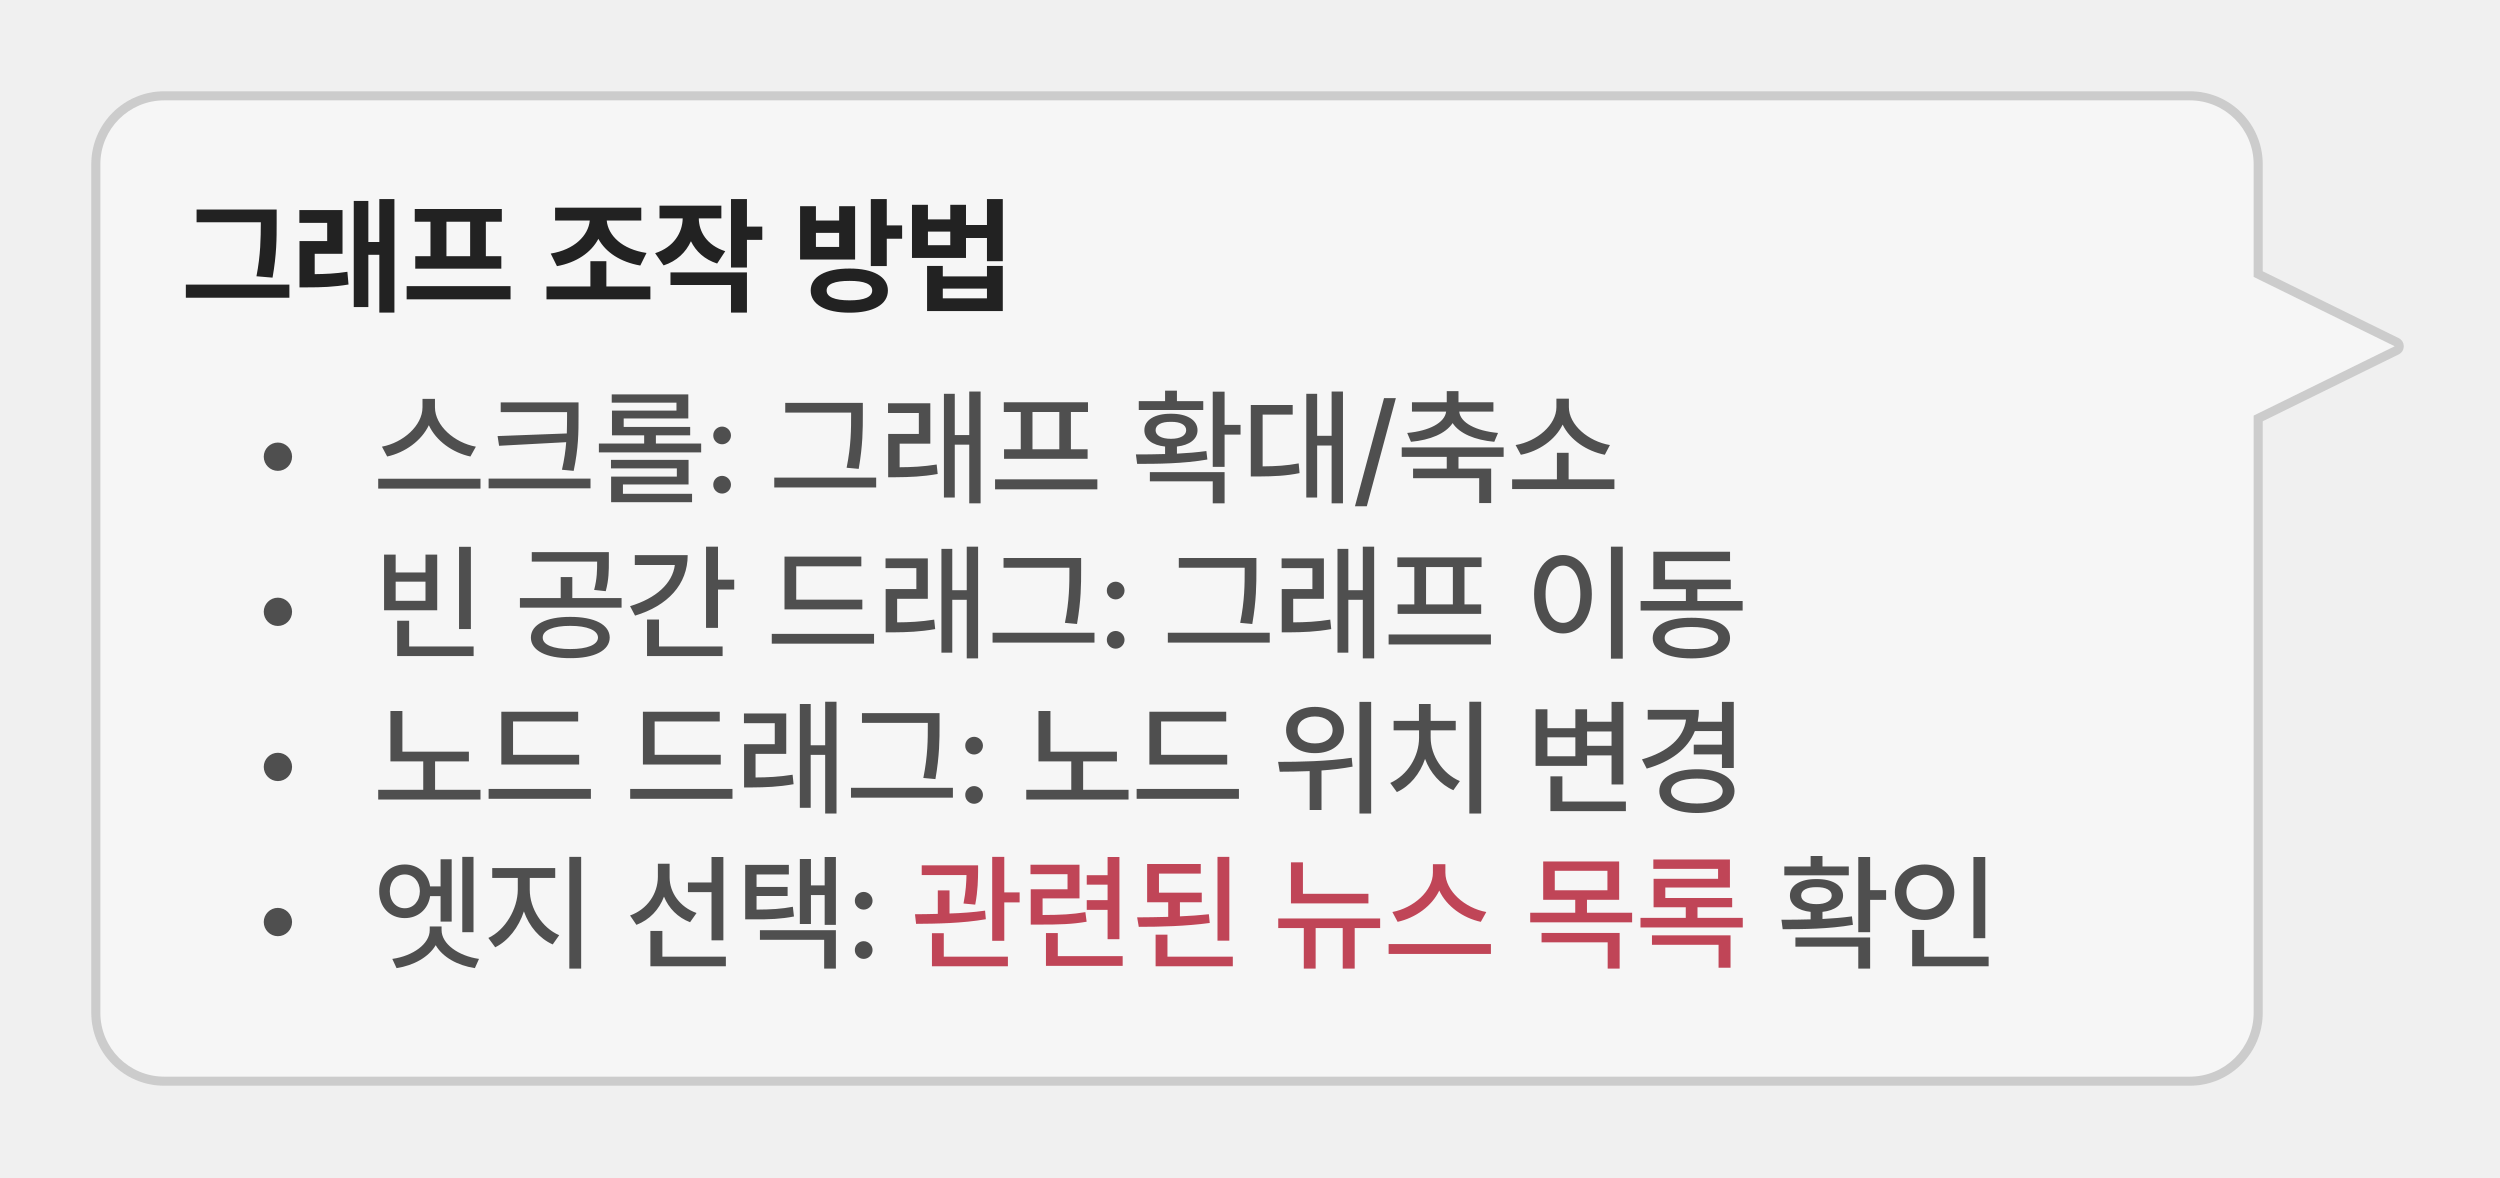
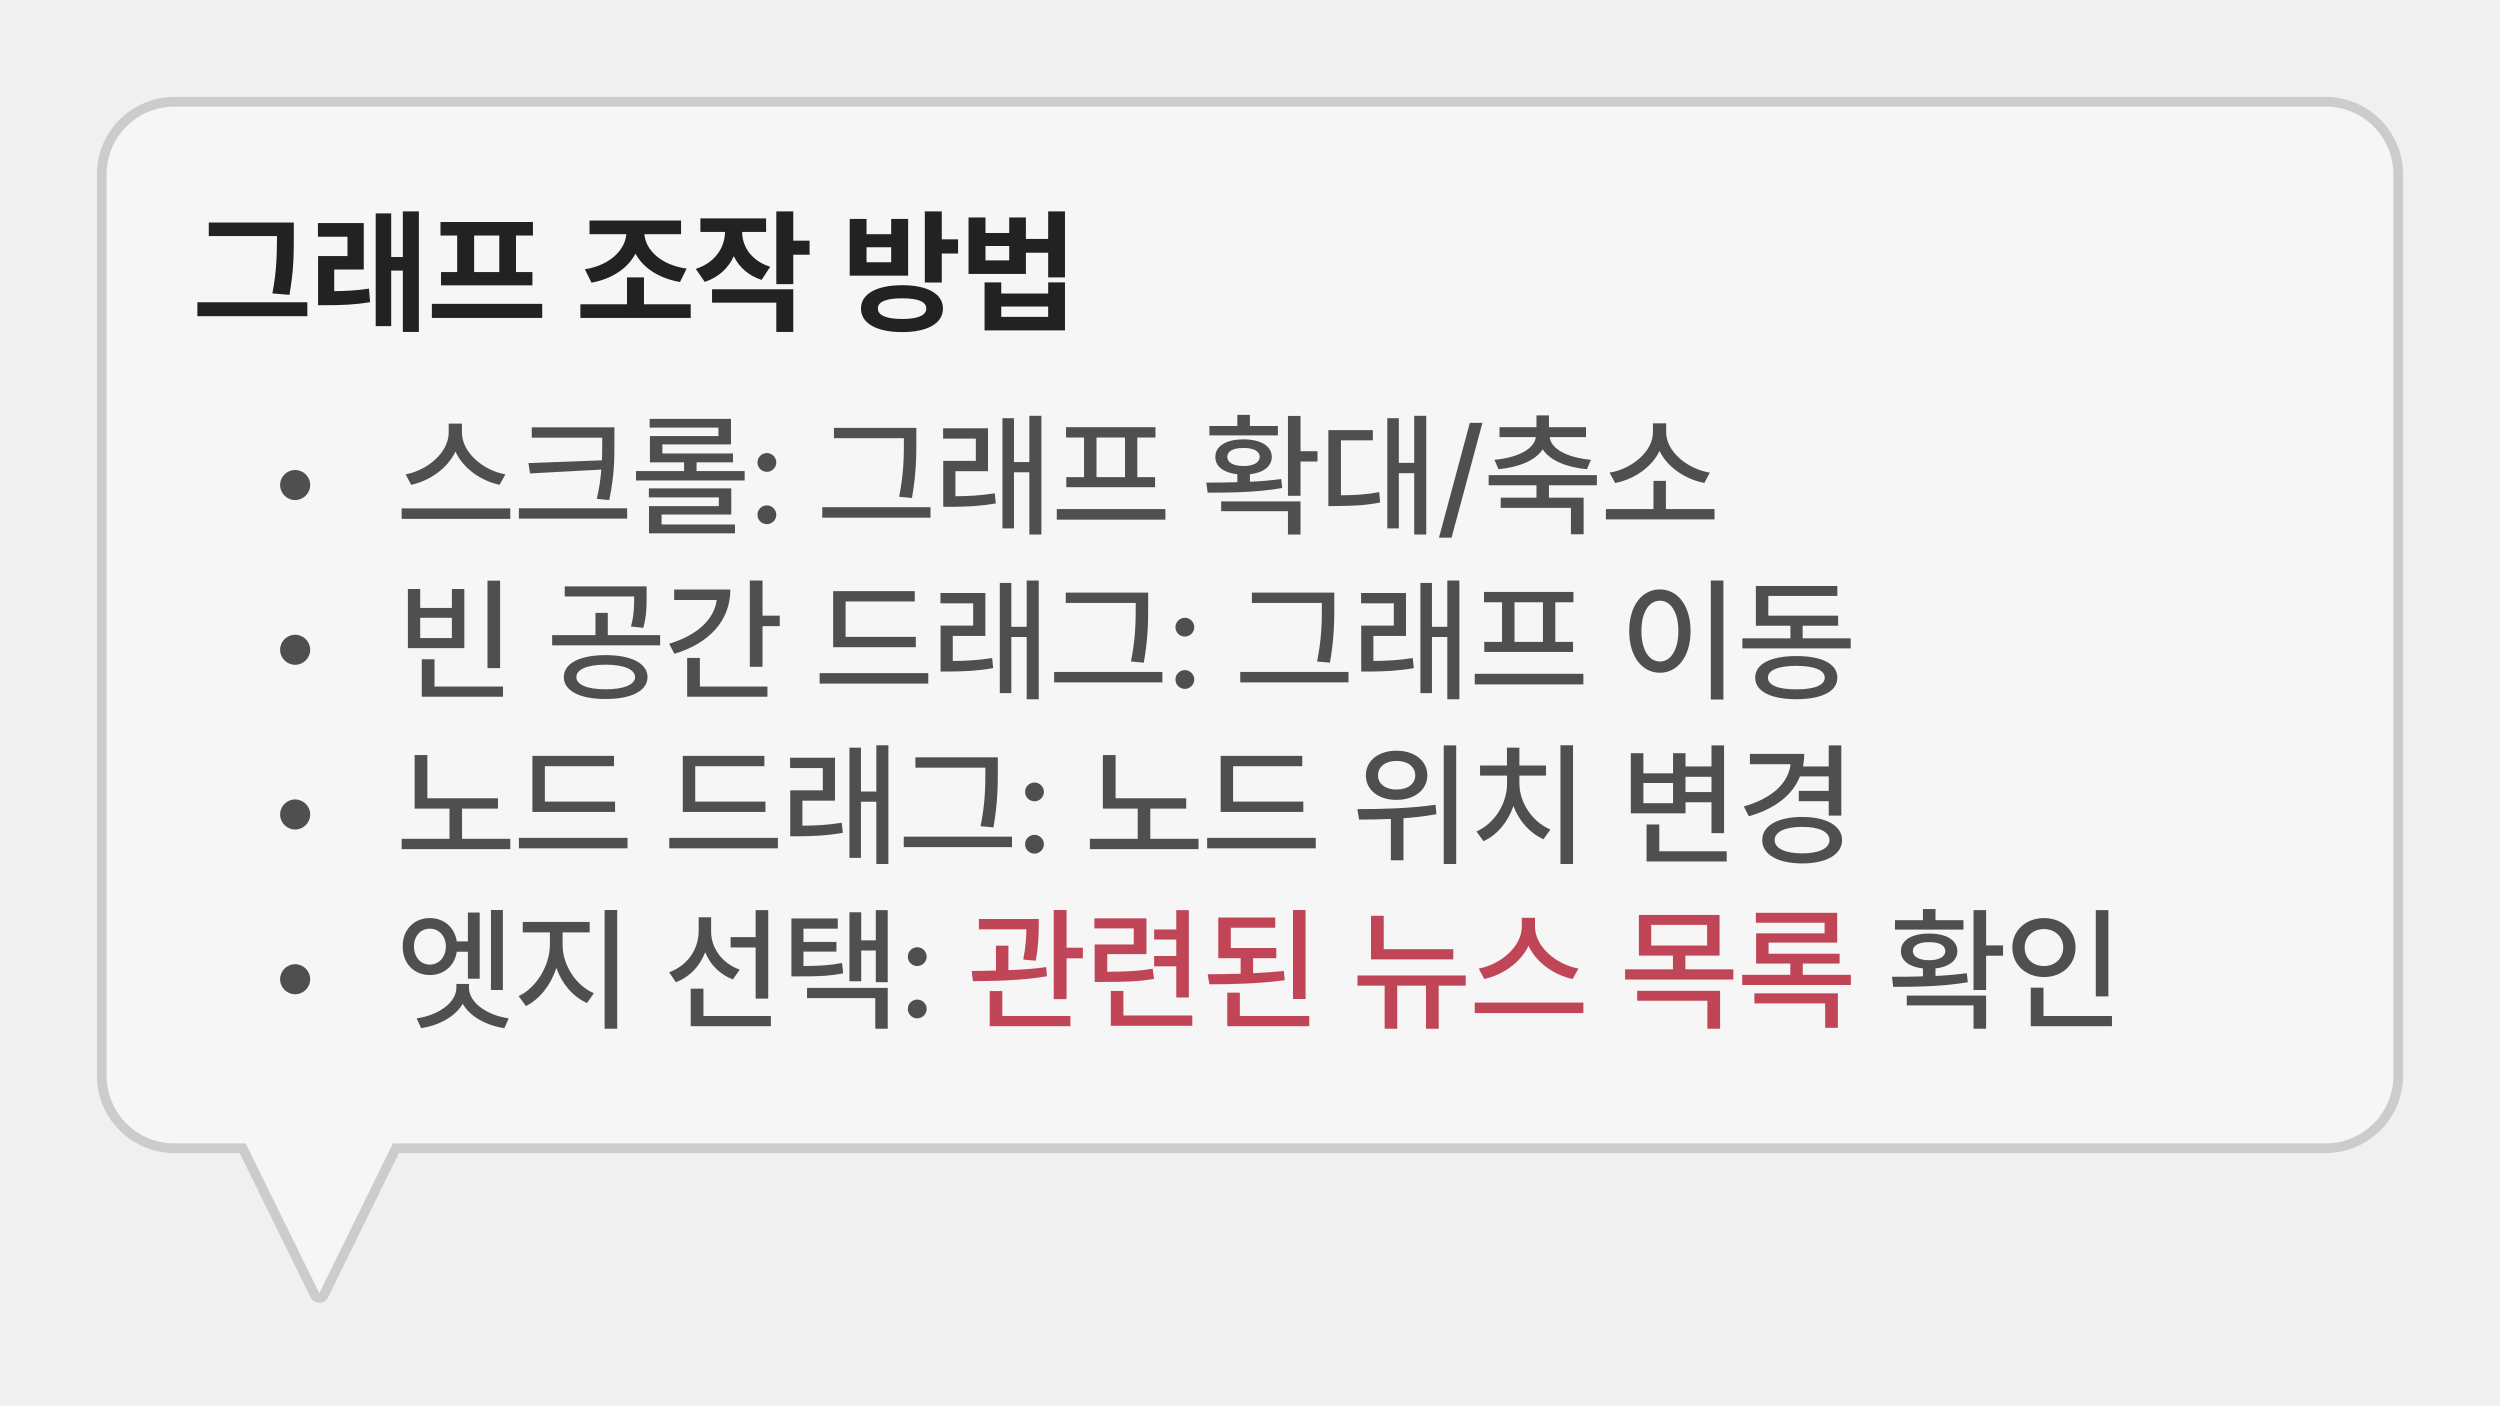
- <svg xmlns="http://www.w3.org/2000/svg" width="274" height="129" viewBox="0 0 274 129" fill="none">
-   <mask id="path-1-inside-1_228_117" fill="white">
-     <path d="M240 10C244.418 10 248 13.582 248 18V29.73L262.896 37.053C263.641 37.419 263.641 38.481 262.896 38.848L248 46.171V111C248 115.418 244.418 119 240 119H18C13.582 119 10 115.418 10 111V18C10 13.582 13.582 10 18 10H240Z" />
+ <svg xmlns="http://www.w3.org/2000/svg" width="258" height="145" viewBox="0 0 258 145" fill="none">
+   <mask id="path-1-inside-1_275_8" fill="white">
+     <path d="M240 10C244.418 10 248 13.582 248 18V111C248 115.418 244.418 119 240 119H41.172L33.849 133.896C33.482 134.641 32.42 134.64 32.054 133.896L24.73 119H18C13.582 119 10 115.418 10 111V18C10 13.582 13.582 10 18 10H240Z" />
  </mask>
-   <path d="M240 10C244.418 10 248 13.582 248 18V29.73L262.896 37.053C263.641 37.419 263.641 38.481 262.896 38.848L248 46.171V111C248 115.418 244.418 119 240 119H18C13.582 119 10 115.418 10 111V18C10 13.582 13.582 10 18 10H240Z" fill="#F6F6F6" />
-   <path d="M248 18L249 18L249 18L248 18ZM248 29.73H247V30.352L247.559 30.627L248 29.73ZM262.896 37.053L263.338 36.155L263.338 36.155L262.896 37.053ZM262.896 38.848L263.338 39.745L263.338 39.745L262.896 38.848ZM248 46.171L247.559 45.273L247 45.548V46.171H248ZM248 111L249 111V111H248ZM18 119L18 120H18V119ZM10 111L9 111L9 111L10 111ZM10 18L9 18V18H10ZM18 10L18 9L18 9L18 10ZM240 10V11C243.866 11 247 14.134 247 18L248 18L249 18C249 13.03 244.971 9 240 9V10ZM248 18H247V29.73H248H249V18H248ZM248 29.73L247.559 30.627L262.455 37.95L262.896 37.053L263.338 36.155L248.441 28.832L248 29.73ZM262.896 37.053L262.455 37.95L262.455 37.95L262.896 38.848L263.338 39.745C264.826 39.012 264.828 36.888 263.338 36.155L262.896 37.053ZM262.896 38.848L262.455 37.95L247.559 45.273L248 46.171L248.441 47.068L263.338 39.745L262.896 38.848ZM248 46.171H247V111H248H249V46.171H248ZM248 111L247 111C247 114.866 243.866 118 240 118V119V120C244.97 120 249 115.97 249 111L248 111ZM240 119V118H18V119V120H240V119ZM18 119L18 118C14.134 118 11 114.866 11 111L10 111L9 111C9 115.97 13.03 120 18 120L18 119ZM10 111H11V18H10H9V111H10ZM10 18L11 18C11 14.134 14.134 11 18 11L18 10L18 9C13.03 9 9 13.03 9 18L10 18ZM18 10V11H240V10V9H18V10Z" fill="#CCCCCC" mask="url(#path-1-inside-1_228_117)" />
+   <path d="M240 10C244.418 10 248 13.582 248 18V111C248 115.418 244.418 119 240 119H41.172L33.849 133.896C33.482 134.641 32.42 134.64 32.054 133.896L24.73 119H18C13.582 119 10 115.418 10 111V18C10 13.582 13.582 10 18 10H240Z" fill="#F6F6F6" />
+   <path d="M248 18L249 18L249 18L248 18ZM248 111L249 111V111H248ZM41.172 119V118H40.549L40.275 118.559L41.172 119ZM33.849 133.896L32.951 133.454L32.951 133.454L33.849 133.896ZM32.054 133.896L31.156 134.337L31.156 134.337L32.054 133.896ZM24.73 119L25.628 118.559L25.353 118H24.73V119ZM18 119L18 120H18V119ZM10 111L9 111L9 111L10 111ZM10 18L9 18V18H10ZM18 10L18 9L18 9L18 10ZM240 10V11C243.866 11 247 14.134 247 18L248 18L249 18C249 13.03 244.971 9 240 9V10ZM248 18H247V111H248H249V18H248ZM248 111L247 111C247 114.866 243.866 118 240 118V119V120C244.97 120 249 115.97 249 111L248 111ZM240 119V118H41.172V119V120H240V119ZM41.172 119L40.275 118.559L32.951 133.454L33.849 133.896L34.746 134.337L42.069 119.441L41.172 119ZM33.849 133.896L32.951 133.454L32.951 133.454L32.054 133.896L31.156 134.337C31.889 135.826 34.013 135.827 34.746 134.337L33.849 133.896ZM32.054 133.896L32.951 133.454L25.628 118.559L24.73 119L23.833 119.441L31.156 134.337L32.054 133.896ZM24.73 119V118H18V119V120H24.73V119ZM18 119L18 118C14.134 118 11 114.866 11 111L10 111L9 111C9 115.97 13.03 120 18 120L18 119ZM10 111H11V18H10H9V111H10ZM10 18L11 18C11 14.134 14.134 11 18 11L18 10L18 9C13.03 9 9 13.03 9 18L10 18ZM18 10V11H240V10V9H18V10Z" fill="#CCCCCC" mask="url(#path-1-inside-1_275_8)" />
  <path d="M30.322 22.965V24.455C30.322 26.164 30.322 27.859 29.871 30.43L28.107 30.279C28.572 27.887 28.572 26.109 28.586 24.455V24.359H21.545V22.965H30.322ZM31.717 31.195V32.631H20.369V31.195H31.717ZM37.541 23.02V27.818H34.492V30.047C35.675 30.033 36.803 29.985 38.074 29.787L38.197 31.182C36.57 31.455 35.23 31.496 33.685 31.496H32.824V26.424H35.859V24.428H32.81V23.02H37.541ZM43.228 21.816V34.258H41.574V27.928H40.371V33.656H38.772V22.021H40.371V26.52H41.574V21.816H43.228ZM55.957 31.359V32.809H44.568V31.359H55.957ZM55 22.91V24.305H53.25V28.078H54.945V29.445H45.512V28.078H47.18V24.305H45.457V22.91H55ZM48.93 28.078H51.527V24.305H48.93V28.078ZM71.283 31.4V32.809H59.895V31.4H64.707V28.625H66.457V31.4H71.283ZM70.285 22.76V24.168H66.498C66.642 25.809 68.186 27.333 70.859 27.723L70.176 29.104C67.995 28.721 66.382 27.654 65.582 26.178C64.789 27.682 63.19 28.775 61.043 29.172L60.359 27.791C62.943 27.374 64.495 25.815 64.639 24.168H60.838V22.76H70.285ZM79.062 22.541V23.936H76.588C76.602 25.392 77.463 26.882 79.486 27.531L78.598 28.885C77.217 28.44 76.267 27.552 75.727 26.438C75.173 27.654 74.182 28.618 72.732 29.09L71.803 27.75C73.86 27.087 74.797 25.494 74.824 23.936H72.281V22.541H79.062ZM81.865 21.816V24.838H83.547V26.287H81.865V29.322H80.115V21.816H81.865ZM81.865 29.855V34.258H80.115V31.236H73.484V29.855H81.865ZM93.117 29.432C95.701 29.432 97.314 30.32 97.314 31.838C97.314 33.383 95.701 34.272 93.117 34.272C90.478 34.272 88.852 33.383 88.852 31.838C88.852 30.32 90.478 29.432 93.117 29.432ZM93.117 30.785C91.477 30.785 90.588 31.127 90.602 31.838C90.588 32.549 91.477 32.918 93.117 32.918C94.731 32.918 95.592 32.549 95.592 31.838C95.592 31.127 94.731 30.785 93.117 30.785ZM97.191 21.816V24.701H98.873V26.164H97.191V29.158H95.441V21.816H97.191ZM89.426 22.596V24.168H91.969V22.596H93.719V28.447H87.689V22.596H89.426ZM89.426 27.066H91.969V25.521H89.426V27.066ZM101.703 22.445V24.045H104.15V22.445H105.873V24.66H108.17V21.816H109.906V28.625H108.17V26.082H105.873V28.27H99.953V22.445H101.703ZM101.703 26.875H104.15V25.385H101.703V26.875ZM103.33 29.145V30.293H108.17V29.145H109.906V34.094H101.607V29.145H103.33ZM103.33 32.699H108.17V31.633H103.33V32.699Z" fill="#222222" />
  <path d="M30.452 51.607C29.605 51.607 28.907 50.91 28.907 50.049C28.907 49.201 29.605 48.504 30.452 48.504C31.314 48.504 32.011 49.201 32.011 50.049C32.011 50.91 31.314 51.607 30.452 51.607ZM47.672 44.648C47.672 46.645 49.805 48.531 52.156 48.955L51.555 50.035C49.6 49.611 47.795 48.326 47.002 46.603C46.195 48.312 44.398 49.598 42.435 50.035L41.861 48.955C44.185 48.518 46.305 46.645 46.305 44.648V43.719H47.672V44.648ZM52.662 52.469V53.549H41.451V52.469H52.662ZM63.408 44.102V45.592C63.408 47.383 63.408 49.065 62.875 51.607L61.59 51.484C61.85 50.363 61.986 49.379 62.055 48.463L54.699 48.859L54.535 47.793L62.123 47.506C62.144 46.85 62.144 46.221 62.15 45.592V45.168H54.877V44.102H63.408ZM64.721 52.455V53.522H53.551V52.455H64.721ZM76.848 48.613V49.584H65.637V48.613H70.6V47.711H67.072V45.004H74.141V44.129H67.045V43.227H75.439V45.865H68.357V46.795H75.644V47.711H71.885V48.613H76.848ZM75.467 50.404V53.098H68.275V54.123H75.85V55.039H66.977V52.236H74.182V51.334H66.963V50.404H75.467ZM79.144 54.096C78.611 54.096 78.16 53.658 78.174 53.125C78.16 52.592 78.611 52.154 79.144 52.154C79.664 52.154 80.115 52.592 80.115 53.125C80.115 53.658 79.664 54.096 79.144 54.096ZM79.144 48.695C78.611 48.695 78.16 48.258 78.174 47.725C78.16 47.191 78.611 46.754 79.144 46.754C79.664 46.754 80.115 47.191 80.115 47.725C80.115 48.258 79.664 48.695 79.144 48.695ZM94.566 44.156V45.469C94.566 47.055 94.566 48.777 94.115 51.389L92.789 51.266C93.281 48.818 93.281 47.014 93.281 45.469V45.223H86.062V44.156H94.566ZM96.029 52.346V53.426H84.859V52.346H96.029ZM101.963 44.197V48.627H98.6V51.211C99.933 51.204 101.19 51.143 102.66 50.91L102.77 51.949C101.061 52.25 99.707 52.291 98.176 52.305H97.342V47.56H100.705V45.264H97.328V44.197H101.963ZM107.473 42.912V55.162H106.229V48.736H104.643V54.533H103.453V43.158H104.643V47.684H106.229V42.912H107.473ZM120.27 52.537V53.631H109.059V52.537H120.27ZM119.244 44.088V45.154H117.371V49.242H119.203V50.281H110.043V49.242H111.875V45.154H110.016V44.088H119.244ZM113.16 49.242H116.1V45.154H113.16V49.242ZM134.215 42.926V46.562H135.965V47.629H134.215V51.17H132.916V42.926H134.215ZM124.494 49.803C125.444 49.803 126.545 49.803 127.693 49.762V48.941C126.299 48.798 125.41 48.142 125.424 47.15C125.41 46.029 126.572 45.332 128.336 45.346C130.086 45.332 131.248 46.029 131.248 47.15C131.248 48.135 130.373 48.791 128.992 48.941V49.721C130.086 49.666 131.193 49.577 132.219 49.434L132.328 50.363C129.689 50.828 126.791 50.842 124.631 50.842L124.494 49.803ZM134.215 51.744V55.162H132.916V52.756H126.025V51.744H134.215ZM131.877 43.965V44.935H124.809V43.965H127.693V42.816H128.992V43.965H131.877ZM128.336 46.234C127.283 46.221 126.654 46.562 126.654 47.15C126.654 47.725 127.283 48.094 128.336 48.094C129.375 48.094 130.004 47.725 130.004 47.15C130.004 46.562 129.375 46.221 128.336 46.234ZM147.189 42.912V55.162H145.945V48.832H144.359V54.533H143.17V43.158H144.359V47.766H145.945V42.912H147.189ZM141.68 44.389V45.441H138.385V51.115C139.889 51.102 141.023 51.033 142.336 50.787L142.432 51.853C140.955 52.154 139.697 52.209 137.906 52.223H137.086V44.389H141.68ZM152.986 43.637L149.801 55.49H148.502L151.688 43.637H152.986ZM164.799 49.037V50.076H159.85V51.361H163.432V55.135H162.119V52.414H154.873V51.361H158.564V50.076H153.629V49.037H164.799ZM159.85 42.871V44.088H163.678V45.113H159.932C160.055 46.33 161.736 47.226 164.184 47.451L163.773 48.422C161.668 48.23 159.959 47.526 159.207 46.371C158.448 47.526 156.739 48.23 154.641 48.422L154.23 47.451C156.664 47.226 158.346 46.33 158.496 45.113H154.75V44.088H158.564V42.871H159.85ZM176.939 52.537V53.603H165.729V52.537H170.637V49.625H171.922V52.537H176.939ZM171.949 44.621C171.949 46.562 174.082 48.381 176.447 48.777L175.887 49.844C173.904 49.447 172.079 48.224 171.266 46.535C170.459 48.217 168.654 49.461 166.686 49.844L166.111 48.777C168.463 48.381 170.582 46.562 170.582 44.621V43.691H171.949V44.621ZM30.452 68.607C29.605 68.607 28.907 67.91 28.907 67.049C28.907 66.201 29.605 65.504 30.452 65.504C31.314 65.504 32.011 66.201 32.011 67.049C32.011 67.91 31.314 68.607 30.452 68.607ZM43.365 60.787V62.742H46.633V60.787H47.918V66.885H42.094V60.787H43.365ZM43.365 65.846H46.633V63.754H43.365V65.846ZM51.609 59.926V68.949H50.31V59.926H51.609ZM51.91 70.85V71.902H43.529V68.033H44.842V70.85H51.91ZM62.492 67.609C65.144 67.609 66.812 68.443 66.826 69.879C66.812 71.301 65.144 72.148 62.492 72.135C59.867 72.148 58.185 71.301 58.185 69.879C58.185 68.443 59.867 67.609 62.492 67.609ZM62.492 68.594C60.633 68.594 59.471 69.072 59.484 69.879C59.471 70.672 60.633 71.137 62.492 71.137C64.365 71.137 65.527 70.672 65.541 69.879C65.527 69.072 64.365 68.594 62.492 68.594ZM66.731 60.514V61.539C66.731 62.523 66.731 63.535 66.389 64.793L65.117 64.656C65.445 63.405 65.445 62.503 65.445 61.553H58.281V60.514H66.731ZM68.125 65.545V66.598H56.982V65.545H61.453V63.248H62.725V65.545H68.125ZM78.693 59.912V63.535H80.471V64.615H78.693V68.812H77.381V59.912H78.693ZM75.371 60.842C75.371 64.055 73.184 66.393 69.602 67.473L69.055 66.434C71.919 65.572 73.703 63.945 73.963 61.922H69.574V60.842H75.371ZM79.199 70.85V71.902H70.914V67.897H72.227V70.85H79.199ZM94.512 65.723V66.789H85.981V61.006H94.402V62.072H87.266V65.723H94.512ZM95.797 69.469V70.549H84.586V69.469H95.797ZM101.689 61.197V65.627H98.326V68.211C99.659 68.204 100.917 68.143 102.387 67.91L102.496 68.949C100.787 69.25 99.434 69.291 97.902 69.305H97.068V64.561H100.432V62.264H97.055V61.197H101.689ZM107.199 59.912V72.162H105.955V65.736H104.369V71.533H103.18V60.158H104.369V64.684H105.955V59.912H107.199ZM118.492 61.156V62.469C118.492 64.055 118.492 65.777 118.041 68.389L116.715 68.266C117.207 65.818 117.207 64.014 117.207 62.469V62.223H109.988V61.156H118.492ZM119.955 69.346V70.426H108.785V69.346H119.955ZM122.279 71.096C121.746 71.096 121.295 70.658 121.309 70.125C121.295 69.592 121.746 69.154 122.279 69.154C122.799 69.154 123.25 69.592 123.25 70.125C123.25 70.658 122.799 71.096 122.279 71.096ZM122.279 65.695C121.746 65.695 121.295 65.258 121.309 64.725C121.295 64.191 121.746 63.754 122.279 63.754C122.799 63.754 123.25 64.191 123.25 64.725C123.25 65.258 122.799 65.695 122.279 65.695ZM137.701 61.156V62.469C137.701 64.055 137.701 65.777 137.25 68.389L135.924 68.266C136.416 65.818 136.416 64.014 136.416 62.469V62.223H129.197V61.156H137.701ZM139.164 69.346V70.426H127.994V69.346H139.164ZM145.098 61.197V65.627H141.734V68.211C143.067 68.204 144.325 68.143 145.795 67.91L145.904 68.949C144.195 69.25 142.842 69.291 141.311 69.305H140.477V64.561H143.84V62.264H140.463V61.197H145.098ZM150.607 59.912V72.162H149.363V65.736H147.777V71.533H146.588V60.158H147.777V64.684H149.363V59.912H150.607ZM163.404 69.537V70.631H152.193V69.537H163.404ZM162.379 61.088V62.154H160.506V66.242H162.338V67.281H153.178V66.242H155.01V62.154H153.15V61.088H162.379ZM156.295 66.242H159.234V62.154H156.295V66.242ZM177.855 59.912V72.189H176.557V59.912H177.855ZM171.307 60.828C173.125 60.828 174.465 62.496 174.465 65.121C174.465 67.76 173.125 69.428 171.307 69.428C169.461 69.428 168.135 67.76 168.135 65.121C168.135 62.496 169.461 60.828 171.307 60.828ZM171.307 61.99C170.172 61.99 169.393 63.193 169.393 65.121C169.393 67.062 170.172 68.266 171.307 68.266C172.428 68.266 173.207 67.062 173.207 65.121C173.207 63.193 172.428 61.99 171.307 61.99ZM190.994 65.873V66.912H179.811V65.873H184.773V64.574H181.205V60.473H189.613V61.498H182.49V63.535H189.695V64.574H186.031V65.873H190.994ZM185.389 67.705C188.027 67.705 189.613 68.512 189.613 69.934C189.613 71.356 188.027 72.148 185.389 72.162C182.736 72.148 181.137 71.356 181.137 69.934C181.137 68.512 182.736 67.705 185.389 67.705ZM185.389 68.717C183.516 68.717 182.449 69.154 182.449 69.934C182.449 70.713 183.516 71.15 185.389 71.137C187.234 71.15 188.314 70.713 188.314 69.934C188.314 69.154 187.234 68.717 185.389 68.717ZM30.452 85.607C29.605 85.607 28.907 84.91 28.907 84.049C28.907 83.201 29.605 82.504 30.452 82.504C31.314 82.504 32.011 83.201 32.011 84.049C32.011 84.91 31.314 85.607 30.452 85.607ZM51.391 82.381V83.447H47.685V86.564H52.662V87.631H41.451V86.564H46.387V83.447H42.791V77.924H44.103V82.381H51.391ZM63.477 82.723V83.789H54.945V78.006H63.367V79.072H56.23V82.723H63.477ZM64.762 86.469V87.549H53.551V86.469H64.762ZM78.994 82.723V83.789H70.463V78.006H78.885V79.072H71.748V82.723H78.994ZM80.279 86.469V87.549H69.068V86.469H80.279ZM86.172 78.197V82.627H82.809V85.211C84.142 85.204 85.399 85.143 86.869 84.91L86.978 85.949C85.269 86.25 83.916 86.291 82.385 86.305H81.551V81.561H84.914V79.264H81.537V78.197H86.172ZM91.682 76.912V89.162H90.438V82.736H88.852V88.533H87.662V77.158H88.852V81.684H90.438V76.912H91.682ZM102.975 78.156V79.469C102.975 81.055 102.975 82.777 102.523 85.389L101.197 85.266C101.689 82.818 101.689 81.014 101.689 79.469V79.223H94.471V78.156H102.975ZM104.438 86.346V87.426H93.268V86.346H104.438ZM106.762 88.096C106.229 88.096 105.777 87.658 105.791 87.125C105.777 86.592 106.229 86.154 106.762 86.154C107.281 86.154 107.732 86.592 107.732 87.125C107.732 87.658 107.281 88.096 106.762 88.096ZM106.762 82.695C106.229 82.695 105.777 82.258 105.791 81.725C105.777 81.191 106.229 80.754 106.762 80.754C107.281 80.754 107.732 81.191 107.732 81.725C107.732 82.258 107.281 82.695 106.762 82.695ZM122.416 82.381V83.447H118.711V86.564H123.688V87.631H112.477V86.564H117.412V83.447H113.816V77.924H115.129V82.381H122.416ZM134.502 82.723V83.789H125.971V78.006H134.393V79.072H127.256V82.723H134.502ZM135.787 86.469V87.549H124.576V86.469H135.787ZM144.113 77.473C145.959 77.473 147.299 78.498 147.299 80.016C147.299 81.519 145.959 82.559 144.113 82.545C142.268 82.559 140.955 81.519 140.955 80.016C140.955 78.498 142.268 77.473 144.113 77.473ZM144.113 78.525C143.006 78.525 142.199 79.113 142.213 80.016C142.199 80.904 143.006 81.492 144.113 81.478C145.248 81.492 146.055 80.904 146.055 80.016C146.055 79.113 145.248 78.525 144.113 78.525ZM150.279 76.926V89.162H148.994V76.926H150.279ZM140.08 83.502C142.336 83.502 145.467 83.447 148.146 83.051L148.242 84.022C147.128 84.233 145.966 84.363 144.838 84.445V88.779H143.539V84.514C142.35 84.568 141.229 84.575 140.258 84.582L140.08 83.502ZM162.338 76.912V89.162H161.039V76.912H162.338ZM156.801 80.85C156.801 82.805 158.1 84.801 160 85.607L159.289 86.606C157.881 85.99 156.753 84.719 156.186 83.174C155.632 84.808 154.524 86.168 153.096 86.811L152.371 85.812C154.271 84.965 155.529 82.9 155.529 80.85V80.043H152.74V79.004H155.516V77.158H156.801V79.004H159.549V80.043H156.801V80.85ZM177.924 76.926V85.977H176.625V82.791H173.945V83.939H168.299V77.732H169.598V79.811H172.66V77.732H173.945V79.1H176.625V76.926H177.924ZM178.197 87.85V88.902H169.926V85.088H171.238V87.85H178.197ZM169.598 82.887H172.66V80.809H169.598V82.887ZM173.945 81.738H176.625V80.166H173.945V81.738ZM190.023 76.926V84.172H188.725V82.682H185.635V81.615H188.725V80.125H185.758C184.972 82.094 183.133 83.481 180.48 84.24L179.961 83.228C182.859 82.394 184.555 80.843 184.787 78.867H180.59V77.801H186.195C186.195 78.252 186.147 78.689 186.072 79.1H188.725V76.926H190.023ZM185.99 84.309C188.465 84.309 190.092 85.211 190.105 86.701C190.092 88.191 188.465 89.107 185.99 89.107C183.475 89.107 181.861 88.191 181.861 86.701C181.861 85.211 183.475 84.309 185.99 84.309ZM185.99 85.334C184.24 85.334 183.146 85.826 183.146 86.701C183.146 87.562 184.24 88.068 185.99 88.068C187.713 88.068 188.793 87.562 188.807 86.701C188.793 85.826 187.713 85.334 185.99 85.334ZM30.452 102.607C29.605 102.607 28.907 101.91 28.907 101.049C28.907 100.201 29.605 99.504 30.452 99.504C31.314 99.504 32.011 100.201 32.011 101.049C32.011 101.91 31.314 102.607 30.452 102.607ZM51.897 93.912V102.17H50.666V93.912H51.897ZM49.504 94.172V101.008H48.287V98.219H47.139C46.92 99.668 45.812 100.625 44.363 100.625C42.723 100.625 41.547 99.422 41.56 97.672C41.547 95.949 42.723 94.746 44.363 94.746C45.819 94.746 46.927 95.71 47.139 97.152H48.287V94.172H49.504ZM48.397 101.938C48.397 103.441 50.215 104.768 52.498 105.096L52.047 106.107C50.119 105.813 48.499 104.891 47.754 103.592C46.988 104.891 45.368 105.813 43.461 106.107L42.996 105.096C45.293 104.768 47.098 103.441 47.098 101.938V101.541H48.397V101.938ZM44.363 95.84C43.406 95.84 42.723 96.592 42.723 97.672C42.723 98.779 43.406 99.545 44.363 99.545C45.307 99.545 46.004 98.779 46.018 97.672C46.004 96.592 45.307 95.84 44.363 95.84ZM58.062 97.522C58.062 99.572 59.402 101.691 61.289 102.498L60.578 103.51C59.136 102.874 57.987 101.527 57.42 99.887C56.852 101.637 55.697 103.127 54.275 103.824L53.523 102.799C55.369 101.938 56.736 99.627 56.75 97.522V96.223H53.947V95.143H60.852V96.223H58.062V97.522ZM63.695 93.912V106.162H62.397V93.912H63.695ZM73.389 96.154C73.389 97.809 74.496 99.422 76.342 100.064L75.631 101.076C74.291 100.563 73.293 99.552 72.773 98.273C72.24 99.695 71.194 100.816 69.752 101.363L69.055 100.338C70.955 99.654 72.09 97.959 72.103 96.113V94.664H73.389V96.154ZM79.281 93.926V103.059H77.982V97.781H75.398V96.715H77.982V93.926H79.281ZM79.555 104.85V105.902H71.283V102.033H72.596V104.85H79.555ZM86.459 94.787V95.84H82.918V97.207H86.322V98.205H82.918V99.695C84.559 99.682 85.639 99.62 86.897 99.381L87.019 100.447C85.584 100.721 84.422 100.775 82.467 100.762H81.674V94.787H86.459ZM91.613 93.926V101.363H90.383V98.096H88.879V101.268H87.662V94.144H88.879V97.043H90.383V93.926H91.613ZM91.613 101.951V106.162H90.328V103.004H83.287V101.951H91.613ZM94.662 105.096C94.129 105.096 93.678 104.658 93.691 104.125C93.678 103.592 94.129 103.154 94.662 103.154C95.182 103.154 95.633 103.592 95.633 104.125C95.633 104.658 95.182 105.096 94.662 105.096ZM94.662 99.695C94.129 99.695 93.678 99.258 93.691 98.725C93.678 98.191 94.129 97.754 94.662 97.754C95.182 97.754 95.633 98.191 95.633 98.725C95.633 99.258 95.182 99.695 94.662 99.695ZM204.967 93.926V97.562H206.717V98.629H204.967V102.17H203.668V93.926H204.967ZM195.246 100.803C196.196 100.803 197.297 100.803 198.445 100.762V99.941C197.051 99.798 196.162 99.142 196.176 98.15C196.162 97.029 197.324 96.332 199.088 96.346C200.838 96.332 202 97.029 202 98.15C202 99.135 201.125 99.791 199.744 99.941V100.721C200.838 100.666 201.945 100.577 202.971 100.434L203.08 101.363C200.441 101.828 197.543 101.842 195.383 101.842L195.246 100.803ZM204.967 102.744V106.162H203.668V103.756H196.777V102.744H204.967ZM202.629 94.965V95.936H195.561V94.965H198.445V93.816H199.744V94.965H202.629ZM199.088 97.234C198.035 97.221 197.406 97.562 197.406 98.15C197.406 98.725 198.035 99.094 199.088 99.094C200.127 99.094 200.756 98.725 200.756 98.15C200.756 97.562 200.127 97.221 199.088 97.234ZM217.586 93.926V102.826H216.287V93.926H217.586ZM217.955 104.85V105.902H209.574V101.924H210.887V104.85H217.955ZM210.941 94.746C212.787 94.746 214.195 96.004 214.195 97.781C214.195 99.586 212.787 100.83 210.941 100.83C209.096 100.83 207.674 99.586 207.674 97.781C207.674 96.004 209.096 94.746 210.941 94.746ZM210.941 95.881C209.793 95.881 208.945 96.66 208.945 97.781C208.945 98.93 209.793 99.695 210.941 99.695C212.062 99.695 212.924 98.93 212.924 97.781C212.924 96.66 212.062 95.881 210.941 95.881Z" fill="#4F4F4F" />
  <path d="M107.199 94.842V95.525C107.186 96.346 107.186 97.562 106.885 99.148L105.6 99.025C105.866 97.665 105.907 96.681 105.928 95.908H101.02V94.842H107.199ZM104.068 97.59V100.119C105.381 100.078 106.734 99.982 107.965 99.805L108.047 100.748C105.49 101.199 102.564 101.24 100.404 101.254L100.281 100.201C101.033 100.194 101.888 100.188 102.783 100.16V97.59H104.068ZM110.07 93.912V97.809H111.752V98.902H110.07V103.113H108.744V93.912H110.07ZM110.467 104.85V105.902H102.141V102.279H103.439V104.85H110.467ZM118.314 94.773V98.465H114.268V100.283C116.305 100.276 117.515 100.215 118.957 99.969L119.094 101.021C117.508 101.295 116.195 101.336 113.871 101.336H112.969V97.467H117.002V95.812H112.941V94.773H118.314ZM122.689 93.926V102.936H121.391V99.723H119.107V98.656H121.391V96.961H119.107V95.922H121.391V93.926H122.689ZM123.045 104.795V105.861H114.637V102.266H115.936V104.795H123.045ZM131.713 97.836V98.889H129.32V100.434C130.407 100.386 131.487 100.311 132.492 100.201L132.588 101.158C129.977 101.514 127.105 101.582 124.809 101.582L124.631 100.543C125.677 100.536 126.846 100.522 128.035 100.488V98.889H125.725V94.691H131.604V95.744H127.023V97.836H131.713ZM134.734 93.912V103.1H133.436V93.912H134.734ZM135.117 104.85V105.902H126.654V102.443H127.953V104.85H135.117ZM149.979 97.959V99.012H141.488V94.514H142.801V97.959H149.979ZM151.264 100.666V101.719H148.475V106.162H147.162V101.719H144.195V106.162H142.896V101.719H140.094V100.666H151.264ZM158.414 95.648C158.414 97.644 160.547 99.531 162.898 99.955L162.297 101.035C160.342 100.611 158.537 99.326 157.744 97.603C156.938 99.312 155.14 100.598 153.178 101.035L152.604 99.955C154.928 99.518 157.047 97.644 157.047 95.648V94.719H158.414V95.648ZM163.404 103.469V104.549H152.193V103.469H163.404ZM177.459 94.418V98.615H173.932V100.037H178.881V101.09H167.711V100.037H172.646V98.615H169.133V94.418H177.459ZM170.404 95.443V97.576H176.174V95.443H170.404ZM177.514 102.252V106.162H176.201V103.277H168.955V102.252H177.514ZM191.008 100.598V101.65H179.797V100.598H184.76V99.436H181.232V96.318H188.301V95.225H181.205V94.199H189.6V97.275H182.518V98.424H189.846V99.436H186.045V100.598H191.008ZM189.668 102.512V106.066H188.355V103.551H181.055V102.512H189.668Z" fill="#C04557" />
</svg>
